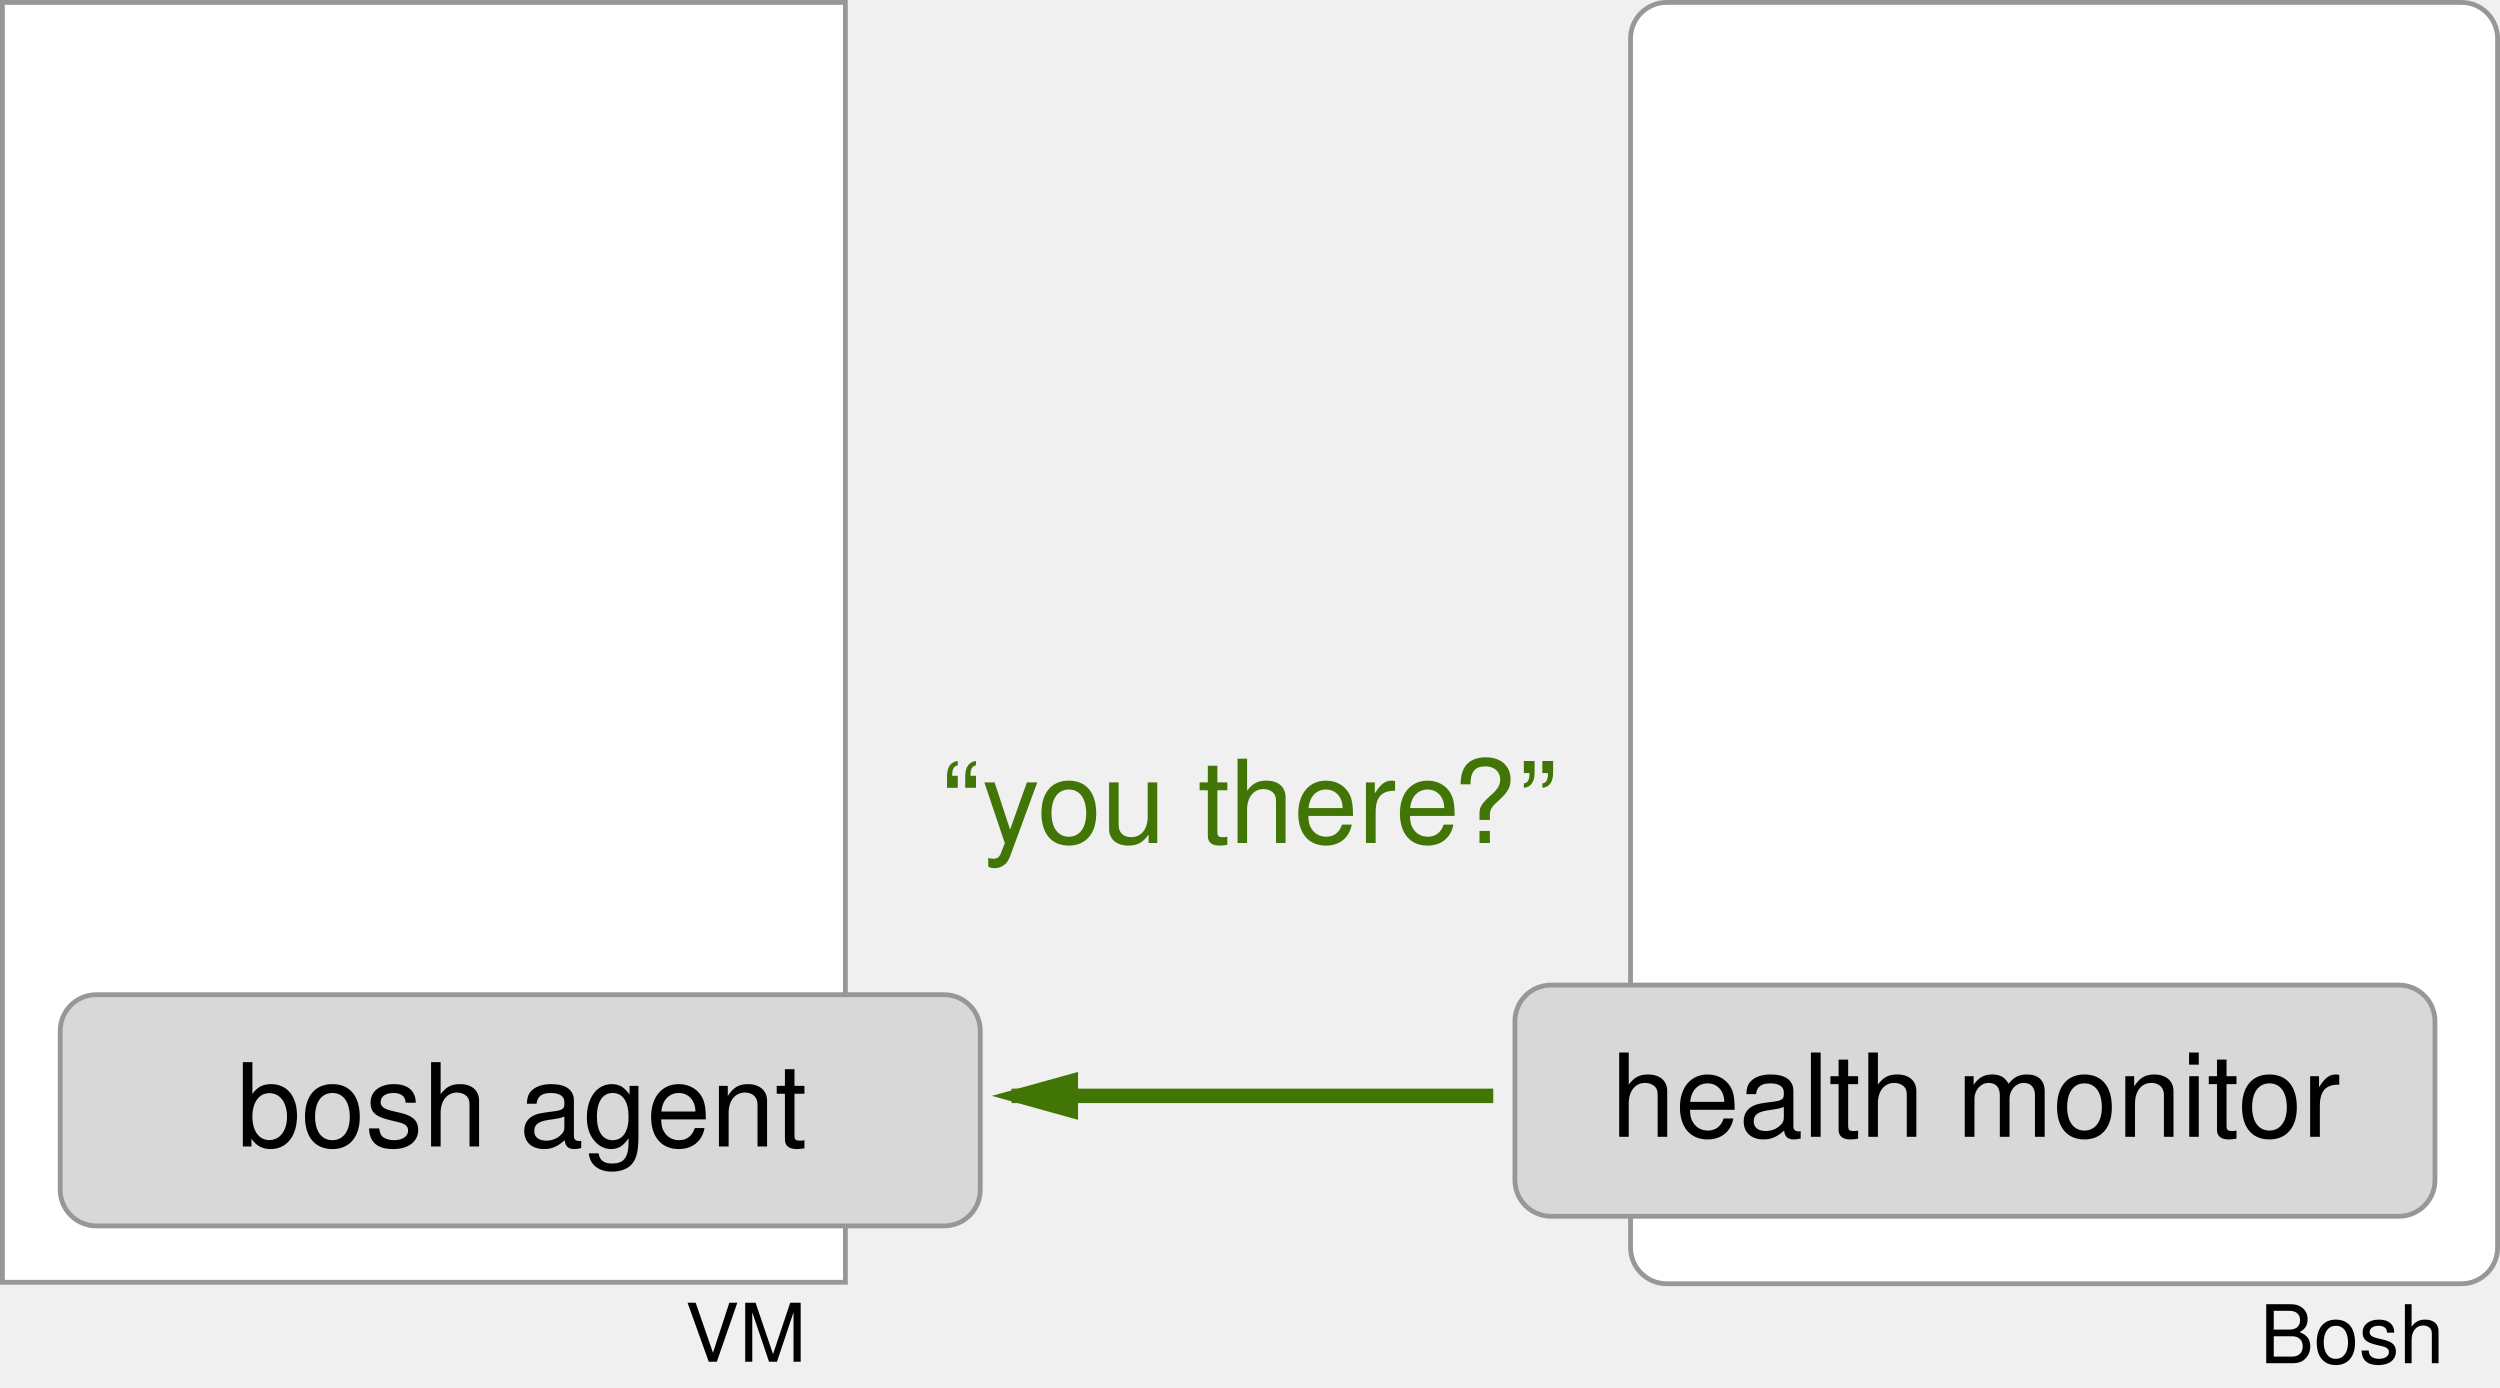
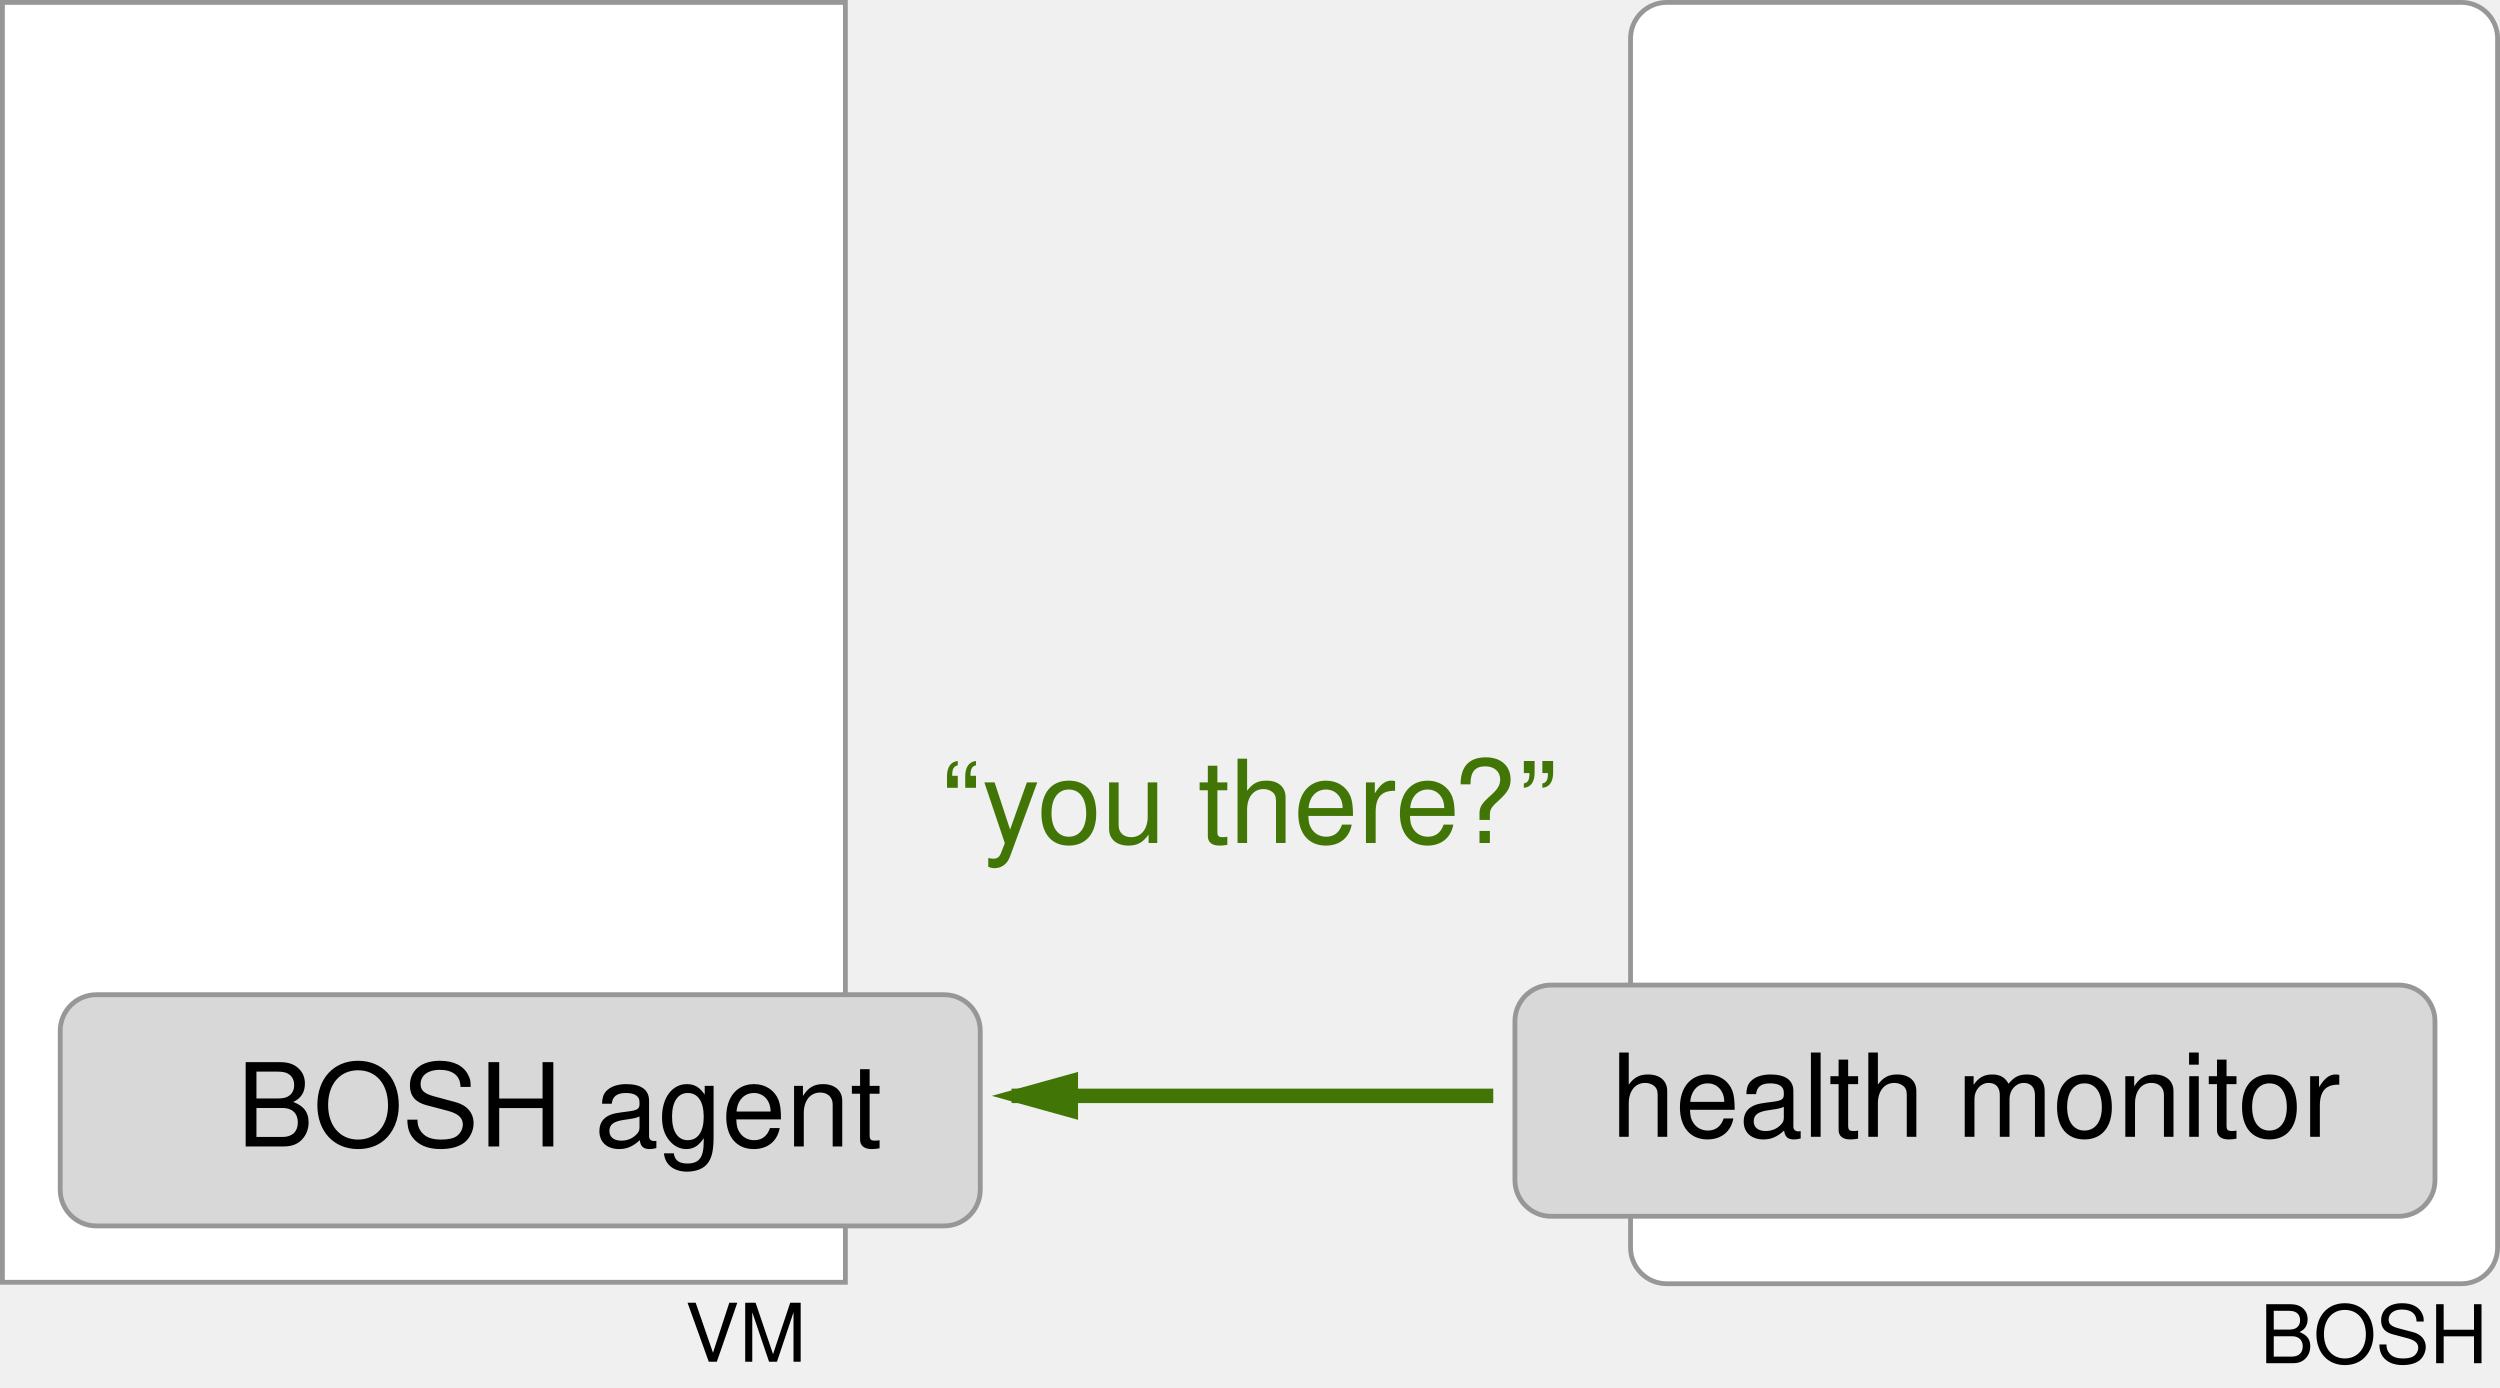
<svg xmlns="http://www.w3.org/2000/svg" xmlns:xlink="http://www.w3.org/1999/xlink" width="519px" height="288px" viewBox="0 0 519 288" version="1.1">
  <defs>
    <rect id="path-1" x="24" y="0" width="181" height="267" rx="8" />
    <mask id="mask-2" maskContentUnits="userSpaceOnUse" maskUnits="objectBoundingBox" x="0" y="0" width="181" height="267" fill="white">
      <use xlink:href="#path-1" />
    </mask>
    <rect id="path-3" x="0" y="204" width="192" height="49" rx="8" />
    <mask id="mask-4" maskContentUnits="userSpaceOnUse" maskUnits="objectBoundingBox" x="0" y="0" width="192" height="49" fill="white">
      <use xlink:href="#path-3" />
    </mask>
    <rect id="path-5" x="0" y="0" width="176" height="266.7" />
    <mask id="mask-6" maskContentUnits="userSpaceOnUse" maskUnits="objectBoundingBox" x="0" y="0" width="176" height="266.7" fill="white">
      <use xlink:href="#path-5" />
    </mask>
    <rect id="path-7" x="12" y="206" width="192" height="49" rx="8" />
    <mask id="mask-8" maskContentUnits="userSpaceOnUse" maskUnits="objectBoundingBox" x="0" y="0" width="192" height="49" fill="white">
      <use xlink:href="#path-7" />
    </mask>
  </defs>
  <g id="Page-1" stroke="none" stroke-width="1" fill="none" fill-rule="evenodd">
    <g id="bosh" transform="translate(314, 0)">
      <use id="Rectangle-3" stroke="#979797" mask="url(#mask-2)" stroke-width="2" fill="#FFFFFF" xlink:href="#path-1" />
      <text id="Bosh" font-family="Helvetica" font-size="16.8" font-weight="normal" fill="#000000">
-         <tspan x="155.141" y="283">Bosh</tspan>
+         <tspan x="155.141" y="283">BOSH</tspan>
      </text>
      <use id="Rectangle-2" stroke="#979797" mask="url(#mask-4)" stroke-width="2" fill="#D8D8D8" xlink:href="#path-3" />
      <text id="health-monitor" font-family="Helvetica" font-size="24" font-weight="normal" fill="#000000">
        <tspan x="20.457" y="236">health monitor</tspan>
      </text>
    </g>
    <g id="VM">
      <text font-family="Helvetica" font-size="16.8" font-weight="normal" fill="#000000">
        <tspan x="142.234" y="282.7">VM</tspan>
      </text>
      <use id="Rectangle-1" stroke="#979797" mask="url(#mask-6)" stroke-width="2" fill="#FFFFFF" xlink:href="#path-5" />
      <use id="Rectangle-2" stroke="#979797" mask="url(#mask-8)" stroke-width="2" fill="#D8D8D8" xlink:href="#path-7" />
      <text id="bosh-agent" font-family="Helvetica" font-size="24" font-weight="normal" fill="#000000">
-         <tspan x="49.115" y="238">bosh agent</tspan>
+         <tspan x="49.115" y="238">BOSH agent</tspan>
      </text>
    </g>
    <g id="you-there" transform="translate(172, 152)" fill="#417505">
      <path d="M136.5,75.5 L39.5,75.5" id="Line" stroke="#417505" stroke-width="3" stroke-linecap="square" />
      <path id="Line-decoration-1" d="M39.5,75.5 L50.3,78.5 L50.3,72.5 L39.5,75.5 Z" stroke="#417505" stroke-width="3" stroke-linecap="square" />
      <text id="“you-there?”" font-family="Helvetica" font-size="24" font-weight="normal">
        <tspan x="23.445" y="23">“you there?”</tspan>
      </text>
    </g>
  </g>
</svg>
